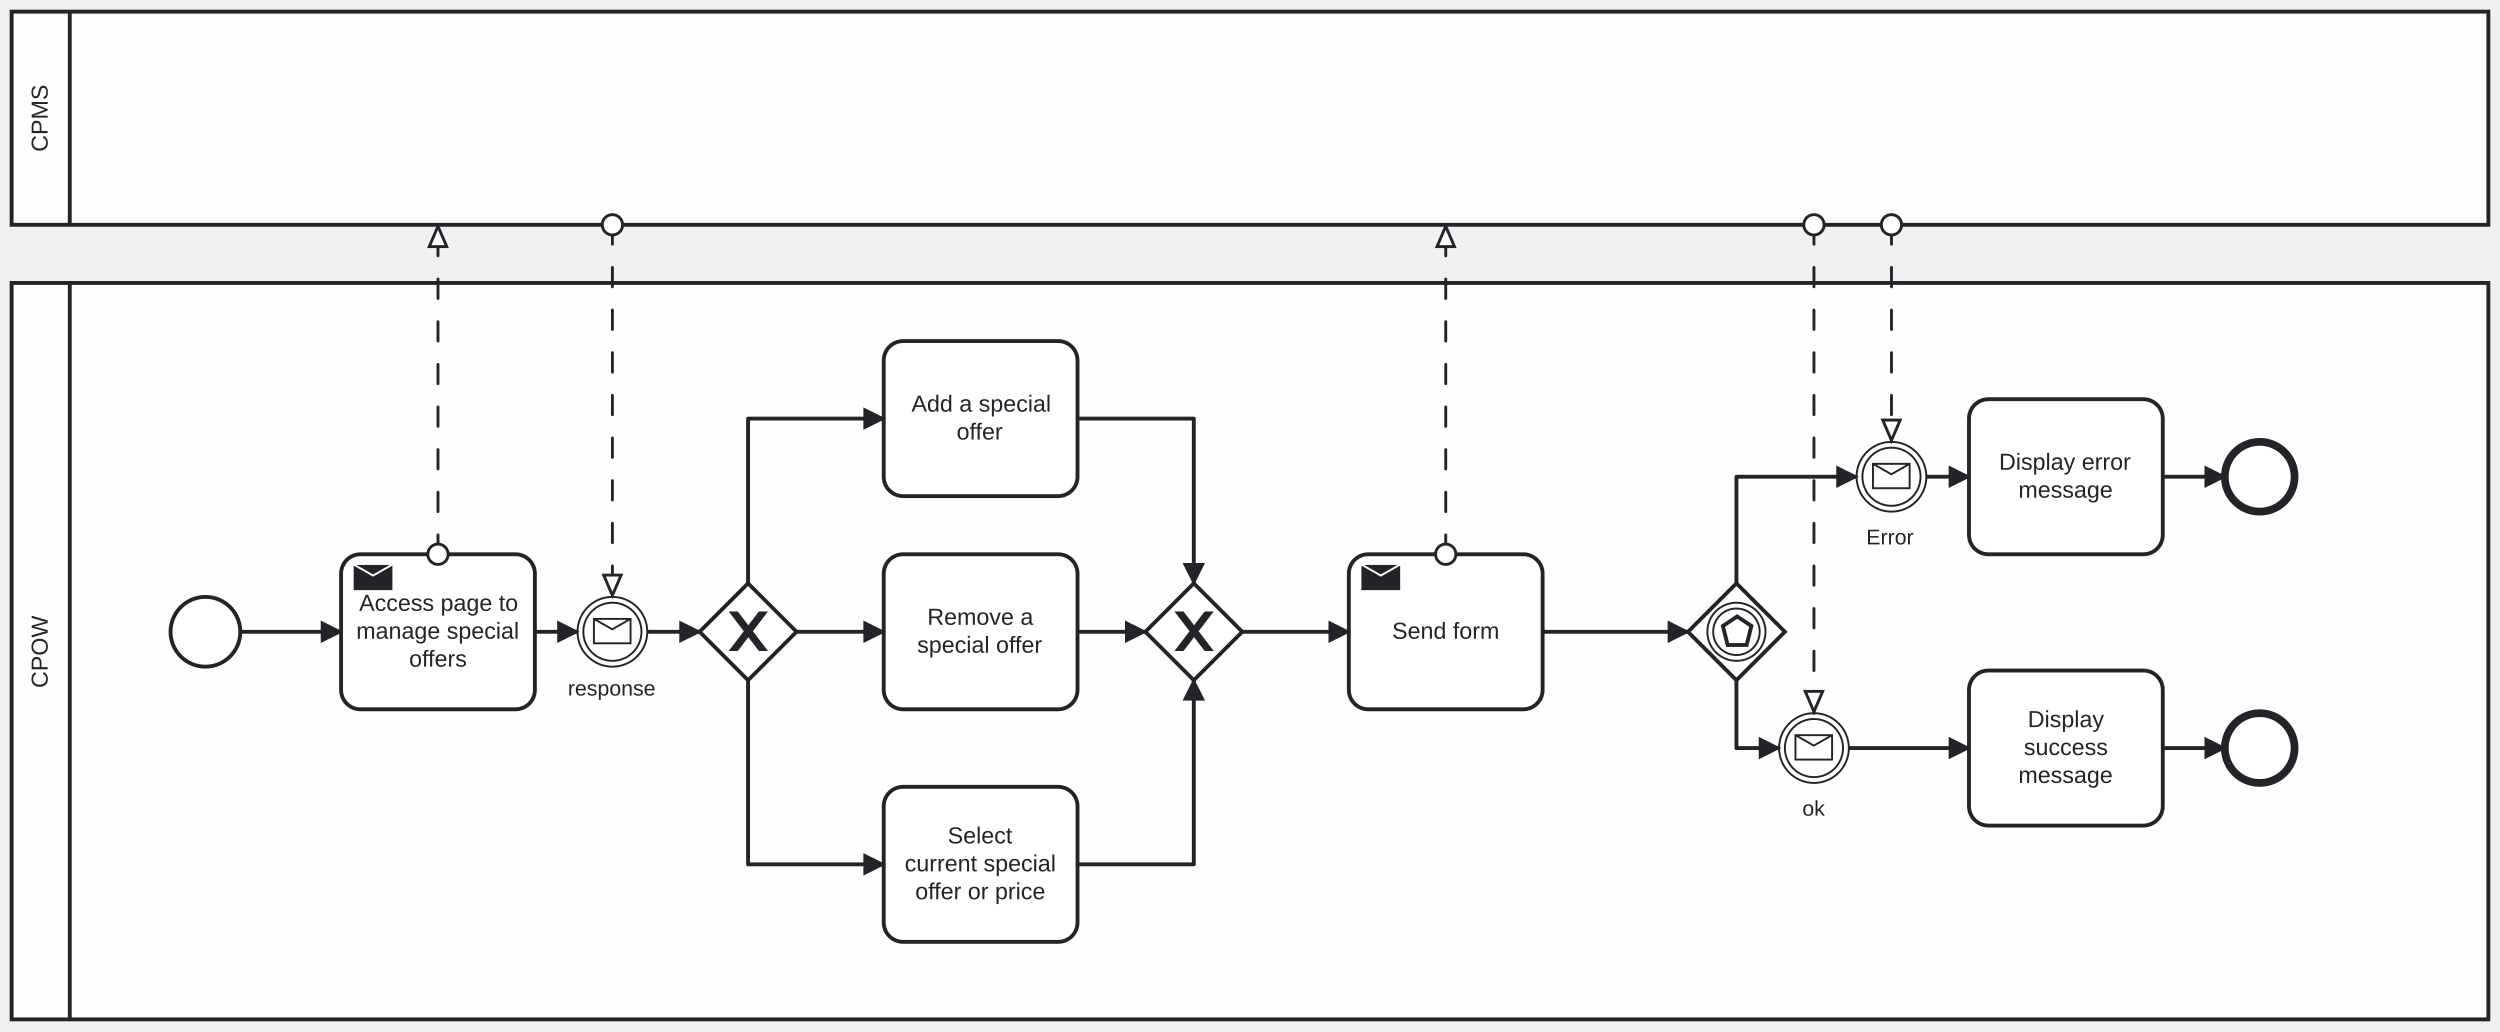
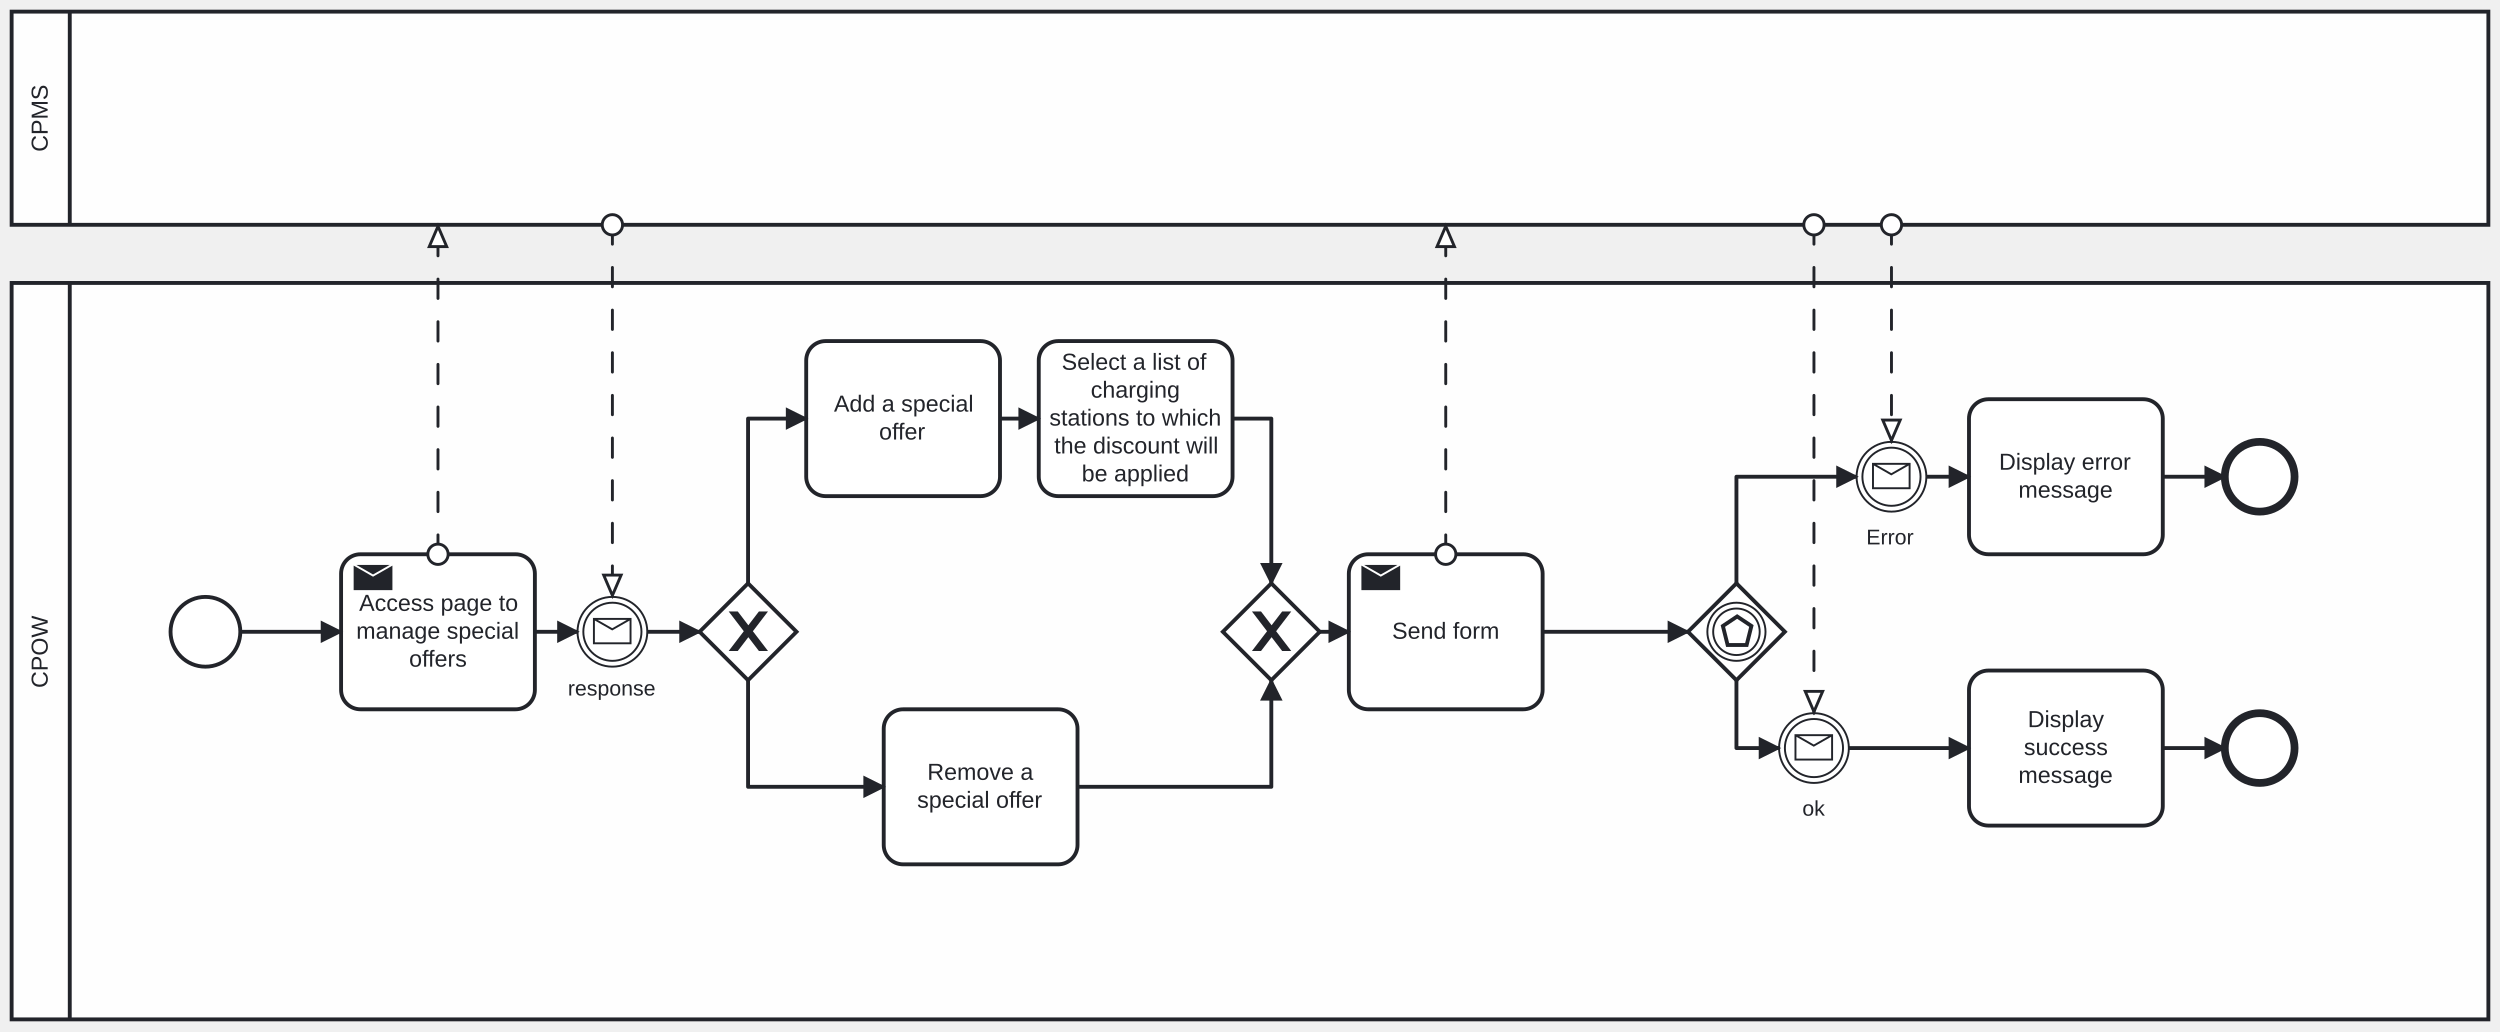
<svg xmlns="http://www.w3.org/2000/svg" width="1290" height="532" viewBox="154 64 1290 532" version="1.1">
  <defs>
-     <marker id="sequenceflow-end-white-hsl_225_10_15_-9220gx8out0j1wqsjpv2dyl8h" viewBox="0 0 20 20" refX="11" refY="10" markerWidth="10" markerHeight="10" orient="auto">
+     <marker id="sequenceflow-end-white-hsl_225_10_15_-6mlxu9szbrmc0gg3fy8qjriap" viewBox="0 0 20 20" refX="11" refY="10" markerWidth="10" markerHeight="10" orient="auto">
      <path d="M 1 5 L 11 10 L 1 15 Z" style="fill: rgb(34, 36, 42); stroke-width: 1px; stroke-linecap: round; stroke-dasharray: 10000, 1; stroke: rgb(34, 36, 42);" />
    </marker>
-     <marker id="messageflow-end-white-hsl_225_10_15_-9220gx8out0j1wqsjpv2dyl8h" viewBox="0 0 20 20" refX="8.5" refY="5" markerWidth="20" markerHeight="20" orient="auto">
+     <marker id="messageflow-end-white-hsl_225_10_15_-6mlxu9szbrmc0gg3fy8qjriap" viewBox="0 0 20 20" refX="8.5" refY="5" markerWidth="20" markerHeight="20" orient="auto">
      <path d="m 1 5 l 0 -3 l 7 3 l -7 3 z" style="fill: white; stroke-width: 1px; stroke-linecap: butt; stroke-dasharray: 10000, 1; stroke: rgb(34, 36, 42);" />
    </marker>
-     <marker id="messageflow-start-white-hsl_225_10_15_-9220gx8out0j1wqsjpv2dyl8h" viewBox="0 0 20 20" refX="6" refY="6" markerWidth="20" markerHeight="20" orient="auto">
+     <marker id="messageflow-start-white-hsl_225_10_15_-6mlxu9szbrmc0gg3fy8qjriap" viewBox="0 0 20 20" refX="6" refY="6" markerWidth="20" markerHeight="20" orient="auto">
      <circle cx="6" cy="6" r="3.5" style="fill: white; stroke-width: 1px; stroke-linecap: round; stroke-dasharray: 10000, 1; stroke: rgb(34, 36, 42);" />
    </marker>
  </defs>
  <g class="djs-group">
    <g class="djs-element djs-shape" data-element-id="Participant_0bnb7aa" style="display: block;" transform="matrix(1 0 0 1 160 210)">
      <g class="djs-visual">
        <rect x="0" y="0" width="1278" height="380" rx="0" ry="0" style="stroke: rgb(34, 36, 42); stroke-width: 2px; fill: white; fill-opacity: 0.95;" />
        <polyline points="30,0 30,380 " style="fill: none; stroke: rgb(34, 36, 42); stroke-width: 2px;" />
        <text lineHeight="1.2" class="djs-label" style="font-family: Arial, sans-serif; font-size: 12px; font-weight: normal; fill: rgb(34, 36, 42);" transform="matrix(-1.83697e-16 -1 1 -1.83697e-16 0 380)">
          <tspan x="170.998" y="18.6">CPOW</tspan>
        </text>
      </g>
-       <rect x="-6" y="-6" rx="3" width="1290" height="392" class="djs-outline" style="fill: none;" />
      <rect class="djs-hit djs-hit-no-move" x="0" y="0" width="1278" height="380" style="fill: none; stroke-opacity: 0; stroke: white; stroke-width: 15px;" />
      <rect class="djs-hit djs-hit-click-stroke" x="0" y="0" width="1278" height="380" style="fill: none; stroke-opacity: 0; stroke: white; stroke-width: 15px;" />
      <rect class="djs-hit djs-hit-all" x="0" y="0" width="30" height="380" style="fill: none; stroke-opacity: 0; stroke: white; stroke-width: 15px;" />
+       <rect x="-6" y="-6" rx="3" width="1290" height="392" class="djs-outline" style="fill: none;" />
    </g>
    <g class="djs-children">
      <g class="djs-group">
        <g class="djs-element djs-shape" data-element-id="Event_0tr4b9s" style="display: block;" transform="matrix(1 0 0 1 452 372)">
          <g class="djs-visual">
            <circle cx="18" cy="18" r="18" style="stroke: rgb(34, 36, 42); stroke-width: 1px; fill: white; fill-opacity: 0.95;" />
            <circle cx="18" cy="18" r="15" style="stroke: rgb(34, 36, 42); stroke-width: 1px; fill: none;" />
            <path d="m 8.46,11.34 l 0,12.6 l 18.9,0 l 0,-12.6 z l 9.45,5.4 l 9.45,-5.4" style="fill: white; stroke-width: 1px; stroke: rgb(34, 36, 42);" />
          </g>
          <rect class="djs-hit djs-hit-all" x="0" y="0" width="36" height="36" style="fill: none; stroke-opacity: 0; stroke: white; stroke-width: 15px;" />
          <rect x="-6" y="-6" rx="3" width="48" height="48" class="djs-outline" style="fill: none;" />
        </g>
      </g>
      <g class="djs-group">
        <g class="djs-element djs-shape" data-element-id="Activity_19hlgm8" style="display: block;" transform="matrix(1 0 0 1 330 350)">
          <g class="djs-visual">
            <rect x="0" y="0" width="100" height="80" rx="10" ry="10" style="stroke: rgb(34, 36, 42); stroke-width: 2px; fill: white; fill-opacity: 0.95;" />
            <text lineHeight="1.2" class="djs-label" style="font-family: Arial, sans-serif; font-size: 12px; font-weight: normal; fill: rgb(34, 36, 42);">
              <tspan x="9.312" y="29.2">Access page to </tspan>
              <tspan x="7.807" y="43.6">manage special </tspan>
              <tspan x="35.102" y="58">offers</tspan>
            </text>
            <path d="m 5.985,4.998 l 0,14 l 21,0 l 0,-14 z l 10.5,6 l 10.5,-6" style="fill: rgb(34, 36, 42); stroke-width: 1px; stroke: white;" />
          </g>
          <rect class="djs-hit djs-hit-all" x="0" y="0" width="100" height="80" style="fill: none; stroke-opacity: 0; stroke: white; stroke-width: 15px;" />
          <rect x="-6" y="-6" rx="3" width="112" height="92" class="djs-outline" style="fill: none;" />
        </g>
      </g>
      <g class="djs-group">
        <g class="djs-element djs-shape" data-element-id="Event_13p5nvf" style="display: block;" transform="matrix(1 0 0 1 242 372)">
          <g class="djs-visual">
            <circle cx="18" cy="18" r="18" style="stroke: rgb(34, 36, 42); stroke-width: 2px; fill: white; fill-opacity: 0.95;" />
          </g>
          <rect class="djs-hit djs-hit-all" x="0" y="0" width="36" height="36" style="fill: none; stroke-opacity: 0; stroke: white; stroke-width: 15px;" />
          <rect x="-6" y="-6" rx="3" width="48" height="48" class="djs-outline" style="fill: none;" />
        </g>
      </g>
      <g class="djs-group">
        <g class="djs-element djs-shape" data-element-id="Gateway_1ng62is" style="display: block;" transform="matrix(1 0 0 1 1025 365)">
          <g class="djs-visual">
            <polygon points="25,0 50,25 25,50 0,25" style="stroke: rgb(34, 36, 42); stroke-width: 2px; fill: white; fill-opacity: 0.95;" />
            <circle cx="25" cy="25" r="15" style="stroke: rgb(34, 36, 42); stroke-width: 1px; fill: none;" />
            <circle cx="25" cy="25" r="12" style="stroke: rgb(34, 36, 42); stroke-width: 1px; fill: none;" />
            <path d="m 18,22 7.364,-4.909 7.364,4.909 -2.455,9.818 -9.818,0 z" style="fill: none; stroke-width: 2px; stroke: rgb(34, 36, 42);" />
          </g>
          <rect class="djs-hit djs-hit-all" x="0" y="0" width="50" height="50" style="fill: none; stroke-opacity: 0; stroke: white; stroke-width: 15px;" />
          <rect x="-6" y="-6" rx="3" width="62" height="62" class="djs-outline" style="fill: none;" />
        </g>
      </g>
      <g class="djs-group">
        <g class="djs-element djs-shape" data-element-id="Activity_1ezz08i" style="display: block;" transform="matrix(1 0 0 1 1170 270)">
          <g class="djs-visual">
            <rect x="0" y="0" width="100" height="80" rx="10" ry="10" style="stroke: rgb(34, 36, 42); stroke-width: 2px; fill: white; fill-opacity: 0.95;" />
            <text lineHeight="1.2" class="djs-label" style="font-family: Arial, sans-serif; font-size: 12px; font-weight: normal; fill: rgb(34, 36, 42);">
              <tspan x="15.49" y="36.4">Display error </tspan>
              <tspan x="25.491" y="50.8">message</tspan>
            </text>
          </g>
          <rect class="djs-hit djs-hit-all" x="0" y="0" width="100" height="80" style="fill: none; stroke-opacity: 0; stroke: white; stroke-width: 15px;" />
          <rect x="-6" y="-6" rx="3" width="112" height="92" class="djs-outline" style="fill: none;" />
        </g>
      </g>
      <g class="djs-group">
        <g class="djs-element djs-shape" data-element-id="Activity_0ogy5jq" style="display: block;" transform="matrix(1 0 0 1 1170 410)">
          <g class="djs-visual">
            <rect x="0" y="0" width="100" height="80" rx="10" ry="10" style="stroke: rgb(34, 36, 42); stroke-width: 2px; fill: white; fill-opacity: 0.95;" />
            <text lineHeight="1.2" class="djs-label" style="font-family: Arial, sans-serif; font-size: 12px; font-weight: normal; fill: rgb(34, 36, 42);">
              <tspan x="30.32" y="29.2">Display </tspan>
              <tspan x="28.32" y="43.6">success </tspan>
              <tspan x="25.491" y="58">message</tspan>
            </text>
          </g>
          <rect class="djs-hit djs-hit-all" x="0" y="0" width="100" height="80" style="fill: none; stroke-opacity: 0; stroke: white; stroke-width: 15px;" />
          <rect x="-6" y="-6" rx="3" width="112" height="92" class="djs-outline" style="fill: none;" />
        </g>
      </g>
      <g class="djs-group">
        <g class="djs-element djs-shape" data-element-id="Event_0elg959" style="display: block;" transform="matrix(1 0 0 1 1302 432)">
          <g class="djs-visual">
            <circle cx="18" cy="18" r="18" style="stroke: rgb(34, 36, 42); stroke-width: 4px; fill: white; fill-opacity: 0.95;" />
          </g>
          <rect class="djs-hit djs-hit-all" x="0" y="0" width="36" height="36" style="fill: none; stroke-opacity: 0; stroke: white; stroke-width: 15px;" />
          <rect x="-6" y="-6" rx="3" width="48" height="48" class="djs-outline" style="fill: none;" />
        </g>
      </g>
      <g class="djs-group">
        <g class="djs-element djs-shape" data-element-id="Event_1h29ng9" style="display: block;" transform="matrix(1 0 0 1 1302 292)">
          <g class="djs-visual">
            <circle cx="18" cy="18" r="18" style="stroke: rgb(34, 36, 42); stroke-width: 4px; fill: white; fill-opacity: 0.95;" />
          </g>
          <rect class="djs-hit djs-hit-all" x="0" y="0" width="36" height="36" style="fill: none; stroke-opacity: 0; stroke: white; stroke-width: 15px;" />
          <rect x="-6" y="-6" rx="3" width="48" height="48" class="djs-outline" style="fill: none;" />
        </g>
      </g>
      <g class="djs-group">
        <g class="djs-element djs-shape" data-element-id="Event_0lcm1oa" style="display: block;" transform="matrix(1 0 0 1 1112 292)">
          <g class="djs-visual">
            <circle cx="18" cy="18" r="18" style="stroke: rgb(34, 36, 42); stroke-width: 1px; fill: white; fill-opacity: 0.95;" />
            <circle cx="18" cy="18" r="15" style="stroke: rgb(34, 36, 42); stroke-width: 1px; fill: none;" />
            <path d="m 8.46,11.34 l 0,12.6 l 18.9,0 l 0,-12.6 z l 9.45,5.4 l 9.45,-5.4" style="fill: white; stroke-width: 1px; stroke: rgb(34, 36, 42);" />
          </g>
          <rect class="djs-hit djs-hit-all" x="0" y="0" width="36" height="36" style="fill: none; stroke-opacity: 0; stroke: white; stroke-width: 15px;" />
          <rect x="-6" y="-6" rx="3" width="48" height="48" class="djs-outline" style="fill: none;" />
        </g>
      </g>
      <g class="djs-group">
+         <g class="djs-element djs-shape" data-element-id="Event_0lcm1oa_label" style="display: block;" transform="matrix(1 0 0 1 1117 335)">
+           <g class="djs-visual">
+             <text lineHeight="1.2" class="djs-label" style="font-family: Arial, sans-serif; font-size: 11px; font-weight: normal; fill: rgb(34, 36, 42);">
+               <tspan x="0" y="9.9">Error</tspan>
+             </text>
+           </g>
+           <rect class="djs-hit djs-hit-all" x="0" y="0" width="26" height="14" style="fill: none; stroke-opacity: 0; stroke: white; stroke-width: 15px;" />
+           <rect x="-6" y="-6" rx="3" width="38" height="26" class="djs-outline" style="fill: none;" />
+         </g>
+       </g>
+       <g class="djs-group">
        <g class="djs-element djs-shape" data-element-id="Event_15xd7w8" style="display: block;" transform="matrix(1 0 0 1 1072 432)">
          <g class="djs-visual">
            <circle cx="18" cy="18" r="18" style="stroke: rgb(34, 36, 42); stroke-width: 1px; fill: white; fill-opacity: 0.95;" />
            <circle cx="18" cy="18" r="15" style="stroke: rgb(34, 36, 42); stroke-width: 1px; fill: none;" />
            <path d="m 8.46,11.34 l 0,12.6 l 18.9,0 l 0,-12.6 z l 9.45,5.4 l 9.45,-5.4" style="fill: white; stroke-width: 1px; stroke: rgb(34, 36, 42);" />
          </g>
          <rect class="djs-hit djs-hit-all" x="0" y="0" width="36" height="36" style="fill: none; stroke-opacity: 0; stroke: white; stroke-width: 15px;" />
          <rect x="-6" y="-6" rx="3" width="48" height="48" class="djs-outline" style="fill: none;" />
        </g>
      </g>
      <g class="djs-group">
+         <g class="djs-element djs-shape" data-element-id="Event_15xd7w8_label" style="display: block;" transform="matrix(1 0 0 1 1084 475)">
+           <g class="djs-visual">
+             <text lineHeight="1.2" class="djs-label" style="font-family: Arial, sans-serif; font-size: 11px; font-weight: normal; fill: rgb(34, 36, 42);">
+               <tspan x="0" y="9.9">ok</tspan>
+             </text>
+           </g>
+           <rect class="djs-hit djs-hit-all" x="0" y="0" width="13" height="14" style="fill: none; stroke-opacity: 0; stroke: white; stroke-width: 15px;" />
+           <rect x="-6" y="-6" rx="3" width="25" height="26" class="djs-outline" style="fill: none;" />
+         </g>
+       </g>
+       <g class="djs-group">
        <g class="djs-element djs-shape" data-element-id="Gateway_11fwzrs" style="display: block;" transform="matrix(1 0 0 1 515 365)">
          <g class="djs-visual">
            <polygon points="25,0 50,25 25,50 0,25" style="stroke: rgb(34, 36, 42); stroke-width: 2px; fill: white; fill-opacity: 0.95;" />
            <path d="m 16,15 7.429,9.714 -7.429,9.714 3.429,0 5.714,-7.464 5.714,7.464 3.429,0 -7.429,-9.714 7.429,-9.714 -3.429,0 -5.714,7.464 -5.714,-7.464 -3.429,0 z" style="fill: rgb(34, 36, 42); stroke-width: 1px; stroke: rgb(34, 36, 42);" />
          </g>
          <rect class="djs-hit djs-hit-all" x="0" y="0" width="50" height="50" style="fill: none; stroke-opacity: 0; stroke: white; stroke-width: 15px;" />
          <rect x="-6" y="-6" rx="3" width="62" height="62" class="djs-outline" style="fill: none;" />
        </g>
      </g>
      <g class="djs-group">
-         <g class="djs-element djs-shape" data-element-id="Gateway_0o7tyuv" style="display: block;" transform="matrix(1 0 0 1 745 365)">
+         <g class="djs-element djs-shape" data-element-id="Activity_10fmk1z" style="display: block;" transform="matrix(1 0 0 1 850 350)">
+           <g class="djs-visual">
+             <rect x="0" y="0" width="100" height="80" rx="10" ry="10" style="stroke: rgb(34, 36, 42); stroke-width: 2px; fill: white; fill-opacity: 0.95;" />
+             <text lineHeight="1.2" class="djs-label" style="font-family: Arial, sans-serif; font-size: 12px; font-weight: normal; fill: rgb(34, 36, 42);">
+               <tspan x="22.318" y="43.6">Send form</tspan>
+             </text>
+             <path d="m 5.985,4.998 l 0,14 l 21,0 l 0,-14 z l 10.5,6 l 10.5,-6" style="fill: rgb(34, 36, 42); stroke-width: 1px; stroke: white;" />
+           </g>
+           <rect class="djs-hit djs-hit-all" x="0" y="0" width="100" height="80" style="fill: none; stroke-opacity: 0; stroke: white; stroke-width: 15px;" />
+           <rect x="-6" y="-6" rx="3" width="112" height="92" class="djs-outline" style="fill: none;" />
+         </g>
+       </g>
+       <g class="djs-group">
+         <g class="djs-element djs-shape" data-element-id="Activity_0zho3mc" style="display: block;" transform="matrix(1 0 0 1 570 240)">
+           <g class="djs-visual">
+             <rect x="0" y="0" width="100" height="80" rx="10" ry="10" style="stroke: rgb(34, 36, 42); stroke-width: 2px; fill: white; fill-opacity: 0.95;" />
+             <text lineHeight="1.2" class="djs-label" style="font-family: Arial, sans-serif; font-size: 12px; font-weight: normal; fill: rgb(34, 36, 42);">
+               <tspan x="14.31" y="36.4">Add a special </tspan>
+               <tspan x="37.601" y="50.8">offer</tspan>
+             </text>
+           </g>
+           <rect class="djs-hit djs-hit-all" x="0" y="0" width="100" height="80" style="fill: none; stroke-opacity: 0; stroke: white; stroke-width: 15px;" />
+           <rect x="-6" y="-6" rx="3" width="112" height="92" class="djs-outline" style="fill: none;" />
+         </g>
+       </g>
+       <g class="djs-group">
+         <g class="djs-element djs-shape" data-element-id="Activity_1swke2e" style="display: block;" transform="matrix(1 0 0 1 610 430)">
+           <g class="djs-visual">
+             <rect x="0" y="0" width="100" height="80" rx="10" ry="10" style="stroke: rgb(34, 36, 42); stroke-width: 2px; fill: white; fill-opacity: 0.95;" />
+             <text lineHeight="1.2" class="djs-label" style="font-family: Arial, sans-serif; font-size: 12px; font-weight: normal; fill: rgb(34, 36, 42);">
+               <tspan x="22.491" y="36.4">Remove a </tspan>
+               <tspan x="17.257" y="50.8">special offer</tspan>
+             </text>
+           </g>
+           <rect class="djs-hit djs-hit-all" x="0" y="0" width="100" height="80" style="fill: none; stroke-opacity: 0; stroke: white; stroke-width: 15px;" />
+           <rect x="-6" y="-6" rx="3" width="112" height="92" class="djs-outline" style="fill: none;" />
+         </g>
+       </g>
+       <g class="djs-group">
+         <g class="djs-element djs-shape" data-element-id="Gateway_0o7tyuv" style="display: block;" transform="matrix(1 0 0 1 785 365)">
          <g class="djs-visual">
            <polygon points="25,0 50,25 25,50 0,25" style="stroke: rgb(34, 36, 42); stroke-width: 2px; fill: white; fill-opacity: 0.95;" />
            <path d="m 16,15 7.429,9.714 -7.429,9.714 3.429,0 5.714,-7.464 5.714,7.464 3.429,0 -7.429,-9.714 7.429,-9.714 -3.429,0 -5.714,7.464 -5.714,-7.464 -3.429,0 z" style="fill: rgb(34, 36, 42); stroke-width: 1px; stroke: rgb(34, 36, 42);" />
          </g>
          <rect class="djs-hit djs-hit-all" x="0" y="0" width="50" height="50" style="fill: none; stroke-opacity: 0; stroke: white; stroke-width: 15px;" />
          <rect x="-6" y="-6" rx="3" width="62" height="62" class="djs-outline" style="fill: none;" />
        </g>
      </g>
      <g class="djs-group">
-         <g class="djs-element djs-shape" data-element-id="Activity_10fmk1z" style="display: block;" transform="matrix(1 0 0 1 850 350)">
-           <g class="djs-visual">
-             <rect x="0" y="0" width="100" height="80" rx="10" ry="10" style="stroke: rgb(34, 36, 42); stroke-width: 2px; fill: white; fill-opacity: 0.95;" />
-             <text lineHeight="1.2" class="djs-label" style="font-family: Arial, sans-serif; font-size: 12px; font-weight: normal; fill: rgb(34, 36, 42);">
-               <tspan x="22.318" y="43.6">Send form</tspan>
-             </text>
-             <path d="m 5.985,4.998 l 0,14 l 21,0 l 0,-14 z l 10.5,6 l 10.5,-6" style="fill: rgb(34, 36, 42); stroke-width: 1px; stroke: white;" />
-           </g>
-           <rect class="djs-hit djs-hit-all" x="0" y="0" width="100" height="80" style="fill: none; stroke-opacity: 0; stroke: white; stroke-width: 15px;" />
-           <rect x="-6" y="-6" rx="3" width="112" height="92" class="djs-outline" style="fill: none;" />
-         </g>
-       </g>
-       <g class="djs-group">
-         <g class="djs-element djs-shape" data-element-id="Activity_0zho3mc" style="display: block;" transform="matrix(1 0 0 1 610 240)">
-           <g class="djs-visual">
-             <rect x="0" y="0" width="100" height="80" rx="10" ry="10" style="stroke: rgb(34, 36, 42); stroke-width: 2px; fill: white; fill-opacity: 0.95;" />
-             <text lineHeight="1.2" class="djs-label" style="font-family: Arial, sans-serif; font-size: 12px; font-weight: normal; fill: rgb(34, 36, 42);">
-               <tspan x="14.31" y="36.4">Add a special </tspan>
-               <tspan x="37.601" y="50.8">offer</tspan>
-             </text>
-           </g>
-           <rect class="djs-hit djs-hit-all" x="0" y="0" width="100" height="80" style="fill: none; stroke-opacity: 0; stroke: white; stroke-width: 15px;" />
-           <rect x="-6" y="-6" rx="3" width="112" height="92" class="djs-outline" style="fill: none;" />
-         </g>
-       </g>
-       <g class="djs-group">
-         <g class="djs-element djs-shape" data-element-id="Activity_1swke2e" style="display: block;" transform="matrix(1 0 0 1 610 350)">
-           <g class="djs-visual">
-             <rect x="0" y="0" width="100" height="80" rx="10" ry="10" style="stroke: rgb(34, 36, 42); stroke-width: 2px; fill: white; fill-opacity: 0.95;" />
-             <text lineHeight="1.2" class="djs-label" style="font-family: Arial, sans-serif; font-size: 12px; font-weight: normal; fill: rgb(34, 36, 42);">
-               <tspan x="22.491" y="36.4">Remove a </tspan>
-               <tspan x="17.257" y="50.8">special offer</tspan>
-             </text>
-           </g>
-           <rect class="djs-hit djs-hit-all" x="0" y="0" width="100" height="80" style="fill: none; stroke-opacity: 0; stroke: white; stroke-width: 15px;" />
-           <rect x="-6" y="-6" rx="3" width="112" height="92" class="djs-outline" style="fill: none;" />
-         </g>
-       </g>
-       <g class="djs-group">
-         <g class="djs-element djs-shape" data-element-id="Activity_1x8lxb9" style="display: block;" transform="matrix(1 0 0 1 610 470)">
-           <g class="djs-visual">
-             <rect x="0" y="0" width="100" height="80" rx="10" ry="10" style="stroke: rgb(34, 36, 42); stroke-width: 2px; fill: white; fill-opacity: 0.95;" />
-             <text lineHeight="1.2" class="djs-label" style="font-family: Arial, sans-serif; font-size: 12px; font-weight: normal; fill: rgb(34, 36, 42);">
-               <tspan x="32.991" y="29.2">Select</tspan>
-               <tspan x="10.815" y="43.6">current special </tspan>
-               <tspan x="16.266" y="58">offer or price</tspan>
+         <g class="djs-element djs-shape" data-element-id="Activity_0gvehfr" style="display: block;" transform="matrix(1 0 0 1 690 240)">
+           <g class="djs-visual">
+             <rect x="0" y="0" width="100" height="80" rx="10" ry="10" style="stroke: rgb(34, 36, 42); stroke-width: 2px; fill: white; fill-opacity: 0.95;" />
+             <text lineHeight="1.2" class="djs-label" style="font-family: Arial, sans-serif; font-size: 12px; font-weight: normal; fill: rgb(34, 36, 42);">
+               <tspan x="11.816" y="14.8">Select a list of </tspan>
+               <tspan x="26.821" y="29.2">charging </tspan>
+               <tspan x="5.481" y="43.6">stations to which</tspan>
+               <tspan x="7.979" y="58">the discount will</tspan>
+               <tspan x="22.146" y="72.4">be applied</tspan>
            </text>
          </g>
          <rect class="djs-hit djs-hit-all" x="0" y="0" width="100" height="80" style="fill: none; stroke-opacity: 0; stroke: white; stroke-width: 15px;" />
          <rect x="-6" y="-6" rx="3" width="112" height="92" class="djs-outline" style="fill: none;" />
        </g>
      </g>
      <g class="djs-group">
        <g class="djs-element djs-connection" data-element-id="Flow_10s9pdj" style="display: block;">
          <g class="djs-visual">
-             <path d="m  278,390L330,390 " style="fill: none; stroke-width: 2px; stroke: rgb(34, 36, 42); stroke-linejoin: round; marker-end: url('#sequenceflow-end-white-hsl_225_10_15_-9220gx8out0j1wqsjpv2dyl8h');" />
+             <path d="m  278,390L330,390 " style="fill: none; stroke-width: 2px; stroke: rgb(34, 36, 42); stroke-linejoin: round; marker-end: url('#sequenceflow-end-white-hsl_225_10_15_-6mlxu9szbrmc0gg3fy8qjriap');" />
          </g>
          <polyline points="278,390 330,390 " class="djs-hit djs-hit-stroke" style="fill: none; stroke-opacity: 0; stroke: white; stroke-width: 15px;" />
          <rect x="272" y="384" rx="3" width="64" height="12" class="djs-outline" style="fill: none;" />
        </g>
      </g>
      <g class="djs-group">
        <g class="djs-element djs-connection" data-element-id="Flow_0l3phmm" style="display: block;">
          <g class="djs-visual">
-             <path d="m  430,390L452,390 " style="fill: none; stroke-width: 2px; stroke: rgb(34, 36, 42); stroke-linejoin: round; marker-end: url('#sequenceflow-end-white-hsl_225_10_15_-9220gx8out0j1wqsjpv2dyl8h');" />
+             <path d="m  430,390L452,390 " style="fill: none; stroke-width: 2px; stroke: rgb(34, 36, 42); stroke-linejoin: round; marker-end: url('#sequenceflow-end-white-hsl_225_10_15_-6mlxu9szbrmc0gg3fy8qjriap');" />
          </g>
          <polyline points="430,390 452,390 " class="djs-hit djs-hit-stroke" style="fill: none; stroke-opacity: 0; stroke: white; stroke-width: 15px;" />
          <rect x="424" y="384" rx="3" width="34" height="12" class="djs-outline" style="fill: none;" />
        </g>
      </g>
      <g class="djs-group">
        <g class="djs-element djs-connection" data-element-id="Flow_1u3s2y4" style="display: block;">
          <g class="djs-visual">
-             <path d="m  950,390L1025,390 " style="fill: none; stroke-width: 2px; stroke: rgb(34, 36, 42); stroke-linejoin: round; marker-end: url('#sequenceflow-end-white-hsl_225_10_15_-9220gx8out0j1wqsjpv2dyl8h');" />
+             <path d="m  950,390L1025,390 " style="fill: none; stroke-width: 2px; stroke: rgb(34, 36, 42); stroke-linejoin: round; marker-end: url('#sequenceflow-end-white-hsl_225_10_15_-6mlxu9szbrmc0gg3fy8qjriap');" />
          </g>
          <polyline points="950,390 1025,390 " class="djs-hit djs-hit-stroke" style="fill: none; stroke-opacity: 0; stroke: white; stroke-width: 15px;" />
          <rect x="944" y="384" rx="3" width="87" height="12" class="djs-outline" style="fill: none;" />
        </g>
      </g>
      <g class="djs-group">
        <g class="djs-element djs-connection" data-element-id="Flow_0b2fvp1" style="display: block;">
          <g class="djs-visual">
-             <path d="m  1050,365L1050,310 L1112,310 " style="fill: none; stroke-width: 2px; stroke: rgb(34, 36, 42); stroke-linejoin: round; marker-end: url('#sequenceflow-end-white-hsl_225_10_15_-9220gx8out0j1wqsjpv2dyl8h');" />
+             <path d="m  1050,365L1050,310 L1112,310 " style="fill: none; stroke-width: 2px; stroke: rgb(34, 36, 42); stroke-linejoin: round; marker-end: url('#sequenceflow-end-white-hsl_225_10_15_-6mlxu9szbrmc0gg3fy8qjriap');" />
          </g>
          <polyline points="1050,365 1050,310 1112,310 " class="djs-hit djs-hit-stroke" style="fill: none; stroke-opacity: 0; stroke: white; stroke-width: 15px;" />
          <rect x="1044" y="304" rx="3" width="74" height="67" class="djs-outline" style="fill: none;" />
        </g>
      </g>
      <g class="djs-group">
        <g class="djs-element djs-connection" data-element-id="Flow_1fxwddm" style="display: block;">
          <g class="djs-visual">
-             <path d="m  1050,415L1050,450 L1072,450 " style="fill: none; stroke-width: 2px; stroke: rgb(34, 36, 42); stroke-linejoin: round; marker-end: url('#sequenceflow-end-white-hsl_225_10_15_-9220gx8out0j1wqsjpv2dyl8h');" />
+             <path d="m  1050,415L1050,450 L1072,450 " style="fill: none; stroke-width: 2px; stroke: rgb(34, 36, 42); stroke-linejoin: round; marker-end: url('#sequenceflow-end-white-hsl_225_10_15_-6mlxu9szbrmc0gg3fy8qjriap');" />
          </g>
          <polyline points="1050,415 1050,450 1072,450 " class="djs-hit djs-hit-stroke" style="fill: none; stroke-opacity: 0; stroke: white; stroke-width: 15px;" />
          <rect x="1044" y="409" rx="3" width="34" height="47" class="djs-outline" style="fill: none;" />
        </g>
      </g>
      <g class="djs-group">
        <g class="djs-element djs-connection" data-element-id="Flow_08yhcou" style="display: block;">
          <g class="djs-visual">
-             <path d="m  1148,310L1170,310 " style="fill: none; stroke-width: 2px; stroke: rgb(34, 36, 42); stroke-linejoin: round; marker-end: url('#sequenceflow-end-white-hsl_225_10_15_-9220gx8out0j1wqsjpv2dyl8h');" />
+             <path d="m  1148,310L1170,310 " style="fill: none; stroke-width: 2px; stroke: rgb(34, 36, 42); stroke-linejoin: round; marker-end: url('#sequenceflow-end-white-hsl_225_10_15_-6mlxu9szbrmc0gg3fy8qjriap');" />
          </g>
          <polyline points="1148,310 1170,310 " class="djs-hit djs-hit-stroke" style="fill: none; stroke-opacity: 0; stroke: white; stroke-width: 15px;" />
          <rect x="1142" y="304" rx="3" width="34" height="12" class="djs-outline" style="fill: none;" />
        </g>
      </g>
      <g class="djs-group">
        <g class="djs-element djs-connection" data-element-id="Flow_1qsxro5" style="display: block;">
          <g class="djs-visual">
-             <path d="m  1270,310L1302,310 " style="fill: none; stroke-width: 2px; stroke: rgb(34, 36, 42); stroke-linejoin: round; marker-end: url('#sequenceflow-end-white-hsl_225_10_15_-9220gx8out0j1wqsjpv2dyl8h');" />
+             <path d="m  1270,310L1302,310 " style="fill: none; stroke-width: 2px; stroke: rgb(34, 36, 42); stroke-linejoin: round; marker-end: url('#sequenceflow-end-white-hsl_225_10_15_-6mlxu9szbrmc0gg3fy8qjriap');" />
          </g>
          <polyline points="1270,310 1302,310 " class="djs-hit djs-hit-stroke" style="fill: none; stroke-opacity: 0; stroke: white; stroke-width: 15px;" />
          <rect x="1264" y="304" rx="3" width="44" height="12" class="djs-outline" style="fill: none;" />
        </g>
      </g>
      <g class="djs-group">
        <g class="djs-element djs-connection" data-element-id="Flow_0ci7bo2" style="display: block;">
          <g class="djs-visual">
-             <path d="m  1108,450L1170,450 " style="fill: none; stroke-width: 2px; stroke: rgb(34, 36, 42); stroke-linejoin: round; marker-end: url('#sequenceflow-end-white-hsl_225_10_15_-9220gx8out0j1wqsjpv2dyl8h');" />
+             <path d="m  1108,450L1170,450 " style="fill: none; stroke-width: 2px; stroke: rgb(34, 36, 42); stroke-linejoin: round; marker-end: url('#sequenceflow-end-white-hsl_225_10_15_-6mlxu9szbrmc0gg3fy8qjriap');" />
          </g>
          <polyline points="1108,450 1170,450 " class="djs-hit djs-hit-stroke" style="fill: none; stroke-opacity: 0; stroke: white; stroke-width: 15px;" />
          <rect x="1102" y="444" rx="3" width="74" height="12" class="djs-outline" style="fill: none;" />
        </g>
      </g>
      <g class="djs-group">
        <g class="djs-element djs-connection" data-element-id="Flow_118mw1s" style="display: block;">
          <g class="djs-visual">
-             <path d="m  1270,450L1302,450 " style="fill: none; stroke-width: 2px; stroke: rgb(34, 36, 42); stroke-linejoin: round; marker-end: url('#sequenceflow-end-white-hsl_225_10_15_-9220gx8out0j1wqsjpv2dyl8h');" />
+             <path d="m  1270,450L1302,450 " style="fill: none; stroke-width: 2px; stroke: rgb(34, 36, 42); stroke-linejoin: round; marker-end: url('#sequenceflow-end-white-hsl_225_10_15_-6mlxu9szbrmc0gg3fy8qjriap');" />
          </g>
          <polyline points="1270,450 1302,450 " class="djs-hit djs-hit-stroke" style="fill: none; stroke-opacity: 0; stroke: white; stroke-width: 15px;" />
          <rect x="1264" y="444" rx="3" width="44" height="12" class="djs-outline" style="fill: none;" />
        </g>
      </g>
      <g class="djs-group">
        <g class="djs-element djs-connection" data-element-id="Flow_13dnjgd" style="display: block;">
          <g class="djs-visual">
-             <path d="m  488,390L515,390 " style="fill: none; stroke-width: 2px; stroke: rgb(34, 36, 42); stroke-linejoin: round; marker-end: url('#sequenceflow-end-white-hsl_225_10_15_-9220gx8out0j1wqsjpv2dyl8h');" />
+             <path d="m  488,390L515,390 " style="fill: none; stroke-width: 2px; stroke: rgb(34, 36, 42); stroke-linejoin: round; marker-end: url('#sequenceflow-end-white-hsl_225_10_15_-6mlxu9szbrmc0gg3fy8qjriap');" />
          </g>
          <polyline points="488,390 515,390 " class="djs-hit djs-hit-stroke" style="fill: none; stroke-opacity: 0; stroke: white; stroke-width: 15px;" />
          <rect x="482" y="384" rx="3" width="39" height="12" class="djs-outline" style="fill: none;" />
        </g>
      </g>
      <g class="djs-group">
        <g class="djs-element djs-connection" data-element-id="Flow_1oigngs" style="display: block;">
          <g class="djs-visual">
-             <path d="m  540,365L540,280 L610,280 " style="fill: none; stroke-width: 2px; stroke: rgb(34, 36, 42); stroke-linejoin: round; marker-end: url('#sequenceflow-end-white-hsl_225_10_15_-9220gx8out0j1wqsjpv2dyl8h');" />
-           </g>
-           <polyline points="540,365 540,280 610,280 " class="djs-hit djs-hit-stroke" style="fill: none; stroke-opacity: 0; stroke: white; stroke-width: 15px;" />
-           <rect x="534" y="274" rx="3" width="82" height="97" class="djs-outline" style="fill: none;" />
+             <path d="m  540,365L540,280 L570,280 " style="fill: none; stroke-width: 2px; stroke: rgb(34, 36, 42); stroke-linejoin: round; marker-end: url('#sequenceflow-end-white-hsl_225_10_15_-6mlxu9szbrmc0gg3fy8qjriap');" />
+           </g>
+           <polyline points="540,365 540,280 570,280 " class="djs-hit djs-hit-stroke" style="fill: none; stroke-opacity: 0; stroke: white; stroke-width: 15px;" />
+           <rect x="534" y="274" rx="3" width="42" height="97" class="djs-outline" style="fill: none;" />
        </g>
      </g>
      <g class="djs-group">
        <g class="djs-element djs-connection" data-element-id="Flow_1i9n9xs" style="display: block;">
          <g class="djs-visual">
-             <path d="m  565,390L610,390 " style="fill: none; stroke-width: 2px; stroke: rgb(34, 36, 42); stroke-linejoin: round; marker-end: url('#sequenceflow-end-white-hsl_225_10_15_-9220gx8out0j1wqsjpv2dyl8h');" />
-           </g>
-           <polyline points="565,390 610,390 " class="djs-hit djs-hit-stroke" style="fill: none; stroke-opacity: 0; stroke: white; stroke-width: 15px;" />
-           <rect x="559" y="384" rx="3" width="57" height="12" class="djs-outline" style="fill: none;" />
-         </g>
-       </g>
-       <g class="djs-group">
-         <g class="djs-element djs-connection" data-element-id="Flow_1201g2l" style="display: block;">
-           <g class="djs-visual">
-             <path d="m  540,415L540,510 L610,510 " style="fill: none; stroke-width: 2px; stroke: rgb(34, 36, 42); stroke-linejoin: round; marker-end: url('#sequenceflow-end-white-hsl_225_10_15_-9220gx8out0j1wqsjpv2dyl8h');" />
-           </g>
-           <polyline points="540,415 540,510 610,510 " class="djs-hit djs-hit-stroke" style="fill: none; stroke-opacity: 0; stroke: white; stroke-width: 15px;" />
-           <rect x="534" y="409" rx="3" width="82" height="107" class="djs-outline" style="fill: none;" />
-         </g>
-       </g>
-       <g class="djs-group">
-         <g class="djs-element djs-connection" data-element-id="Flow_12y1gl8" style="display: block;">
-           <g class="djs-visual">
-             <path d="m  710,280L770,280 L770,365 " style="fill: none; stroke-width: 2px; stroke: rgb(34, 36, 42); stroke-linejoin: round; marker-end: url('#sequenceflow-end-white-hsl_225_10_15_-9220gx8out0j1wqsjpv2dyl8h');" />
-           </g>
-           <polyline points="710,280 770,280 770,365 " class="djs-hit djs-hit-stroke" style="fill: none; stroke-opacity: 0; stroke: white; stroke-width: 15px;" />
-           <rect x="704" y="274" rx="3" width="72" height="97" class="djs-outline" style="fill: none;" />
-         </g>
-       </g>
-       <g class="djs-group">
-         <g class="djs-element djs-connection" data-element-id="Flow_0idf1pn" style="display: block;">
-           <g class="djs-visual">
-             <path d="m  710,390L745,390 " style="fill: none; stroke-width: 2px; stroke: rgb(34, 36, 42); stroke-linejoin: round; marker-end: url('#sequenceflow-end-white-hsl_225_10_15_-9220gx8out0j1wqsjpv2dyl8h');" />
-           </g>
-           <polyline points="710,390 745,390 " class="djs-hit djs-hit-stroke" style="fill: none; stroke-opacity: 0; stroke: white; stroke-width: 15px;" />
-           <rect x="704" y="384" rx="3" width="47" height="12" class="djs-outline" style="fill: none;" />
-         </g>
-       </g>
-       <g class="djs-group">
-         <g class="djs-element djs-connection" data-element-id="Flow_1dm8nkv" style="display: block;">
-           <g class="djs-visual">
-             <path d="m  710,510L770,510 L770,415 " style="fill: none; stroke-width: 2px; stroke: rgb(34, 36, 42); stroke-linejoin: round; marker-end: url('#sequenceflow-end-white-hsl_225_10_15_-9220gx8out0j1wqsjpv2dyl8h');" />
-           </g>
-           <polyline points="710,510 770,510 770,415 " class="djs-hit djs-hit-stroke" style="fill: none; stroke-opacity: 0; stroke: white; stroke-width: 15px;" />
-           <rect x="704" y="409" rx="3" width="72" height="107" class="djs-outline" style="fill: none;" />
+             <path d="m  540,415L540,470 L610,470 " style="fill: none; stroke-width: 2px; stroke: rgb(34, 36, 42); stroke-linejoin: round; marker-end: url('#sequenceflow-end-white-hsl_225_10_15_-6mlxu9szbrmc0gg3fy8qjriap');" />
+           </g>
+           <polyline points="540,415 540,470 610,470 " class="djs-hit djs-hit-stroke" style="fill: none; stroke-opacity: 0; stroke: white; stroke-width: 15px;" />
+           <rect x="534" y="409" rx="3" width="82" height="67" class="djs-outline" style="fill: none;" />
        </g>
      </g>
      <g class="djs-group">
        <g class="djs-element djs-connection" data-element-id="Flow_0ijws6n" style="display: block;">
          <g class="djs-visual">
-             <path d="m  795,390L850,390 " style="fill: none; stroke-width: 2px; stroke: rgb(34, 36, 42); stroke-linejoin: round; marker-end: url('#sequenceflow-end-white-hsl_225_10_15_-9220gx8out0j1wqsjpv2dyl8h');" />
-           </g>
-           <polyline points="795,390 850,390 " class="djs-hit djs-hit-stroke" style="fill: none; stroke-opacity: 0; stroke: white; stroke-width: 15px;" />
-           <rect x="789" y="384" rx="3" width="67" height="12" class="djs-outline" style="fill: none;" />
+             <path d="m  835,390L850,390 " style="fill: none; stroke-width: 2px; stroke: rgb(34, 36, 42); stroke-linejoin: round; marker-end: url('#sequenceflow-end-white-hsl_225_10_15_-6mlxu9szbrmc0gg3fy8qjriap');" />
+           </g>
+           <polyline points="835,390 850,390 " class="djs-hit djs-hit-stroke" style="fill: none; stroke-opacity: 0; stroke: white; stroke-width: 15px;" />
+           <rect x="829" y="384" rx="3" width="27" height="12" class="djs-outline" style="fill: none;" />
+         </g>
+       </g>
+       <g class="djs-group">
+         <g class="djs-element djs-connection" data-element-id="Flow_0bxov9t" style="display: block;">
+           <g class="djs-visual">
+             <path d="m  710,470L810,470 L810,415 " style="fill: none; stroke-width: 2px; stroke: rgb(34, 36, 42); stroke-linejoin: round; marker-end: url('#sequenceflow-end-white-hsl_225_10_15_-6mlxu9szbrmc0gg3fy8qjriap');" />
+           </g>
+           <polyline points="710,470 810,470 810,415 " class="djs-hit djs-hit-stroke" style="fill: none; stroke-opacity: 0; stroke: white; stroke-width: 15px;" />
+           <rect x="704" y="409" rx="3" width="112" height="67" class="djs-outline" style="fill: none;" />
+         </g>
+       </g>
+       <g class="djs-group">
+         <g class="djs-element djs-connection" data-element-id="Flow_0b4ltns" style="display: block;">
+           <g class="djs-visual">
+             <path d="m  670,280L690,280 " style="fill: none; stroke-width: 2px; stroke: rgb(34, 36, 42); stroke-linejoin: round; marker-end: url('#sequenceflow-end-white-hsl_225_10_15_-6mlxu9szbrmc0gg3fy8qjriap');" />
+           </g>
+           <polyline points="670,280 690,280 " class="djs-hit djs-hit-stroke" style="fill: none; stroke-opacity: 0; stroke: white; stroke-width: 15px;" />
+           <rect x="664" y="274" rx="3" width="32" height="12" class="djs-outline" style="fill: none;" />
+         </g>
+       </g>
+       <g class="djs-group">
+         <g class="djs-element djs-connection" data-element-id="Flow_1apl8e8" style="display: block;">
+           <g class="djs-visual">
+             <path d="m  790,280L810,280 L810,365 " style="fill: none; stroke-width: 2px; stroke: rgb(34, 36, 42); stroke-linejoin: round; marker-end: url('#sequenceflow-end-white-hsl_225_10_15_-6mlxu9szbrmc0gg3fy8qjriap');" />
+           </g>
+           <polyline points="790,280 810,280 810,365 " class="djs-hit djs-hit-stroke" style="fill: none; stroke-opacity: 0; stroke: white; stroke-width: 15px;" />
+           <rect x="784" y="274" rx="3" width="32" height="97" class="djs-outline" style="fill: none;" />
        </g>
      </g>
    </g>
  </g>
  <g class="djs-group">
    <g class="djs-element djs-shape" data-element-id="Participant_1ibdket" style="display: block;" transform="matrix(1 0 0 1 160 70)">
      <g class="djs-visual">
        <rect x="0" y="0" width="1278" height="110" rx="0" ry="0" style="stroke: rgb(34, 36, 42); stroke-width: 2px; fill: white; fill-opacity: 0.95;" />
        <polyline points="30,0 30,110 " style="fill: none; stroke: rgb(34, 36, 42); stroke-width: 2px;" />
        <text lineHeight="1.2" class="djs-label" style="font-family: Arial, sans-serif; font-size: 12px; font-weight: normal; fill: rgb(34, 36, 42);" transform="matrix(-1.83697e-16 -1 1 -1.83697e-16 0 110)">
          <tspan x="37.664" y="18.6">CPMS</tspan>
        </text>
      </g>
-       <rect x="-6" y="-6" rx="3" width="1290" height="122" class="djs-outline" style="fill: none;" />
      <rect class="djs-hit djs-hit-no-move" x="0" y="0" width="1278" height="110" style="fill: none; stroke-opacity: 0; stroke: white; stroke-width: 15px;" />
      <rect class="djs-hit djs-hit-click-stroke" x="0" y="0" width="1278" height="110" style="fill: none; stroke-opacity: 0; stroke: white; stroke-width: 15px;" />
      <rect class="djs-hit djs-hit-all" x="0" y="0" width="30" height="110" style="fill: none; stroke-opacity: 0; stroke: white; stroke-width: 15px;" />
+       <rect x="-6" y="-6" rx="3" width="1290" height="122" class="djs-outline" style="fill: none;" />
    </g>
  </g>
  <g class="djs-group">
    <g class="djs-element djs-connection" data-element-id="Flow_1f4fy3c" style="display: block;">
      <g class="djs-visual">
-         <path d="m  380,350L380,180 " style="fill: none; stroke-width: 1.5px; stroke: rgb(34, 36, 42); marker-end: url('#messageflow-end-white-hsl_225_10_15_-9220gx8out0j1wqsjpv2dyl8h'); marker-start: url('#messageflow-start-white-hsl_225_10_15_-9220gx8out0j1wqsjpv2dyl8h'); stroke-dasharray: 10, 12; stroke-linecap: round; stroke-linejoin: round;" />
+         <path d="m  380,350L380,180 " style="fill: none; stroke-width: 1.5px; stroke: rgb(34, 36, 42); marker-end: url('#messageflow-end-white-hsl_225_10_15_-6mlxu9szbrmc0gg3fy8qjriap'); marker-start: url('#messageflow-start-white-hsl_225_10_15_-6mlxu9szbrmc0gg3fy8qjriap'); stroke-dasharray: 10, 12; stroke-linecap: round; stroke-linejoin: round;" />
      </g>
      <polyline points="380,350 380,180 " class="djs-hit djs-hit-stroke" style="fill: none; stroke-opacity: 0; stroke: white; stroke-width: 15px;" />
      <rect x="374" y="174" rx="3" width="12" height="182" class="djs-outline" style="fill: none;" />
    </g>
  </g>
  <g class="djs-group">
    <g class="djs-element djs-connection" data-element-id="Flow_0yase7y" style="display: block;">
      <g class="djs-visual">
-         <path d="m  470,180L470,372 " style="fill: none; stroke-width: 1.5px; stroke: rgb(34, 36, 42); marker-end: url('#messageflow-end-white-hsl_225_10_15_-9220gx8out0j1wqsjpv2dyl8h'); marker-start: url('#messageflow-start-white-hsl_225_10_15_-9220gx8out0j1wqsjpv2dyl8h'); stroke-dasharray: 10, 12; stroke-linecap: round; stroke-linejoin: round;" />
+         <path d="m  470,180L470,372 " style="fill: none; stroke-width: 1.5px; stroke: rgb(34, 36, 42); marker-end: url('#messageflow-end-white-hsl_225_10_15_-6mlxu9szbrmc0gg3fy8qjriap'); marker-start: url('#messageflow-start-white-hsl_225_10_15_-6mlxu9szbrmc0gg3fy8qjriap'); stroke-dasharray: 10, 12; stroke-linecap: round; stroke-linejoin: round;" />
      </g>
      <polyline points="470,180 470,372 " class="djs-hit djs-hit-stroke" style="fill: none; stroke-opacity: 0; stroke: white; stroke-width: 15px;" />
      <rect x="464" y="174" rx="3" width="12" height="204" class="djs-outline" style="fill: none;" />
-     </g>
-   </g>
-   <g class="djs-group">
-     <g class="djs-element djs-shape" data-element-id="Event_0lcm1oa_label" style="display: block;" transform="matrix(1 0 0 1 1117 335)">
-       <g class="djs-visual">
-         <text lineHeight="1.2" class="djs-label" style="font-family: Arial, sans-serif; font-size: 11px; font-weight: normal; fill: rgb(34, 36, 42);">
-           <tspan x="0" y="9.9">Error</tspan>
-         </text>
-       </g>
-       <rect class="djs-hit djs-hit-all" x="0" y="0" width="26" height="14" style="fill: none; stroke-opacity: 0; stroke: white; stroke-width: 15px;" />
-       <rect x="-6" y="-6" rx="3" width="38" height="26" class="djs-outline" style="fill: none;" />
-     </g>
-   </g>
-   <g class="djs-group">
-     <g class="djs-element djs-shape" data-element-id="Event_15xd7w8_label" style="display: block;" transform="matrix(1 0 0 1 1084 475)">
-       <g class="djs-visual">
-         <text lineHeight="1.2" class="djs-label" style="font-family: Arial, sans-serif; font-size: 11px; font-weight: normal; fill: rgb(34, 36, 42);">
-           <tspan x="0" y="9.9">ok</tspan>
-         </text>
-       </g>
-       <rect class="djs-hit djs-hit-all" x="0" y="0" width="13" height="14" style="fill: none; stroke-opacity: 0; stroke: white; stroke-width: 15px;" />
-       <rect x="-6" y="-6" rx="3" width="25" height="26" class="djs-outline" style="fill: none;" />
    </g>
  </g>
  <g class="djs-group">
    <g class="djs-element djs-shape" data-element-id="Flow_0yase7y_label" style="display: block;" transform="matrix(1 0 0 1 447 413)">
      <g class="djs-visual">
        <text lineHeight="1.2" class="djs-label" style="font-family: Arial, sans-serif; font-size: 11px; font-weight: normal; fill: rgb(34, 36, 42);">
          <tspan x="0" y="9.9">response</tspan>
        </text>
      </g>
      <rect class="djs-hit djs-hit-all" x="0" y="0" width="46" height="14" style="fill: none; stroke-opacity: 0; stroke: white; stroke-width: 15px;" />
      <rect x="-6" y="-6" rx="3" width="58" height="26" class="djs-outline" style="fill: none;" />
    </g>
  </g>
  <g class="djs-group">
    <g class="djs-element djs-connection" data-element-id="Flow_0pvgkqt" style="display: block;">
      <g class="djs-visual">
-         <path d="m  900,350L900,180 " style="fill: none; stroke-width: 1.5px; stroke: rgb(34, 36, 42); marker-end: url('#messageflow-end-white-hsl_225_10_15_-9220gx8out0j1wqsjpv2dyl8h'); marker-start: url('#messageflow-start-white-hsl_225_10_15_-9220gx8out0j1wqsjpv2dyl8h'); stroke-dasharray: 10, 12; stroke-linecap: round; stroke-linejoin: round;" />
+         <path d="m  900,350L900,180 " style="fill: none; stroke-width: 1.5px; stroke: rgb(34, 36, 42); marker-end: url('#messageflow-end-white-hsl_225_10_15_-6mlxu9szbrmc0gg3fy8qjriap'); marker-start: url('#messageflow-start-white-hsl_225_10_15_-6mlxu9szbrmc0gg3fy8qjriap'); stroke-dasharray: 10, 12; stroke-linecap: round; stroke-linejoin: round;" />
      </g>
      <polyline points="900,350 900,180 " class="djs-hit djs-hit-stroke" style="fill: none; stroke-opacity: 0; stroke: white; stroke-width: 15px;" />
      <rect x="894" y="174" rx="3" width="12" height="182" class="djs-outline" style="fill: none;" />
    </g>
  </g>
  <g class="djs-group">
    <g class="djs-element djs-connection" data-element-id="Flow_00x50lm" style="display: block;">
      <g class="djs-visual">
-         <path d="m  1130,180L1130,292 " style="fill: none; stroke-width: 1.5px; stroke: rgb(34, 36, 42); marker-end: url('#messageflow-end-white-hsl_225_10_15_-9220gx8out0j1wqsjpv2dyl8h'); marker-start: url('#messageflow-start-white-hsl_225_10_15_-9220gx8out0j1wqsjpv2dyl8h'); stroke-dasharray: 10, 12; stroke-linecap: round; stroke-linejoin: round;" />
+         <path d="m  1130,180L1130,292 " style="fill: none; stroke-width: 1.5px; stroke: rgb(34, 36, 42); marker-end: url('#messageflow-end-white-hsl_225_10_15_-6mlxu9szbrmc0gg3fy8qjriap'); marker-start: url('#messageflow-start-white-hsl_225_10_15_-6mlxu9szbrmc0gg3fy8qjriap'); stroke-dasharray: 10, 12; stroke-linecap: round; stroke-linejoin: round;" />
      </g>
      <polyline points="1130,180 1130,292 " class="djs-hit djs-hit-stroke" style="fill: none; stroke-opacity: 0; stroke: white; stroke-width: 15px;" />
      <rect x="1124" y="174" rx="3" width="12" height="124" class="djs-outline" style="fill: none;" />
    </g>
  </g>
  <g class="djs-group">
    <g class="djs-element djs-connection" data-element-id="Flow_15xifaw" style="display: block;">
      <g class="djs-visual">
-         <path d="m  1090,180L1090,432 " style="fill: none; stroke-width: 1.5px; stroke: rgb(34, 36, 42); marker-end: url('#messageflow-end-white-hsl_225_10_15_-9220gx8out0j1wqsjpv2dyl8h'); marker-start: url('#messageflow-start-white-hsl_225_10_15_-9220gx8out0j1wqsjpv2dyl8h'); stroke-dasharray: 10, 12; stroke-linecap: round; stroke-linejoin: round;" />
+         <path d="m  1090,180L1090,432 " style="fill: none; stroke-width: 1.5px; stroke: rgb(34, 36, 42); marker-end: url('#messageflow-end-white-hsl_225_10_15_-6mlxu9szbrmc0gg3fy8qjriap'); marker-start: url('#messageflow-start-white-hsl_225_10_15_-6mlxu9szbrmc0gg3fy8qjriap'); stroke-dasharray: 10, 12; stroke-linecap: round; stroke-linejoin: round;" />
      </g>
      <polyline points="1090,180 1090,432 " class="djs-hit djs-hit-stroke" style="fill: none; stroke-opacity: 0; stroke: white; stroke-width: 15px;" />
      <rect x="1084" y="174" rx="3" width="12" height="264" class="djs-outline" style="fill: none;" />
    </g>
  </g>
</svg>
